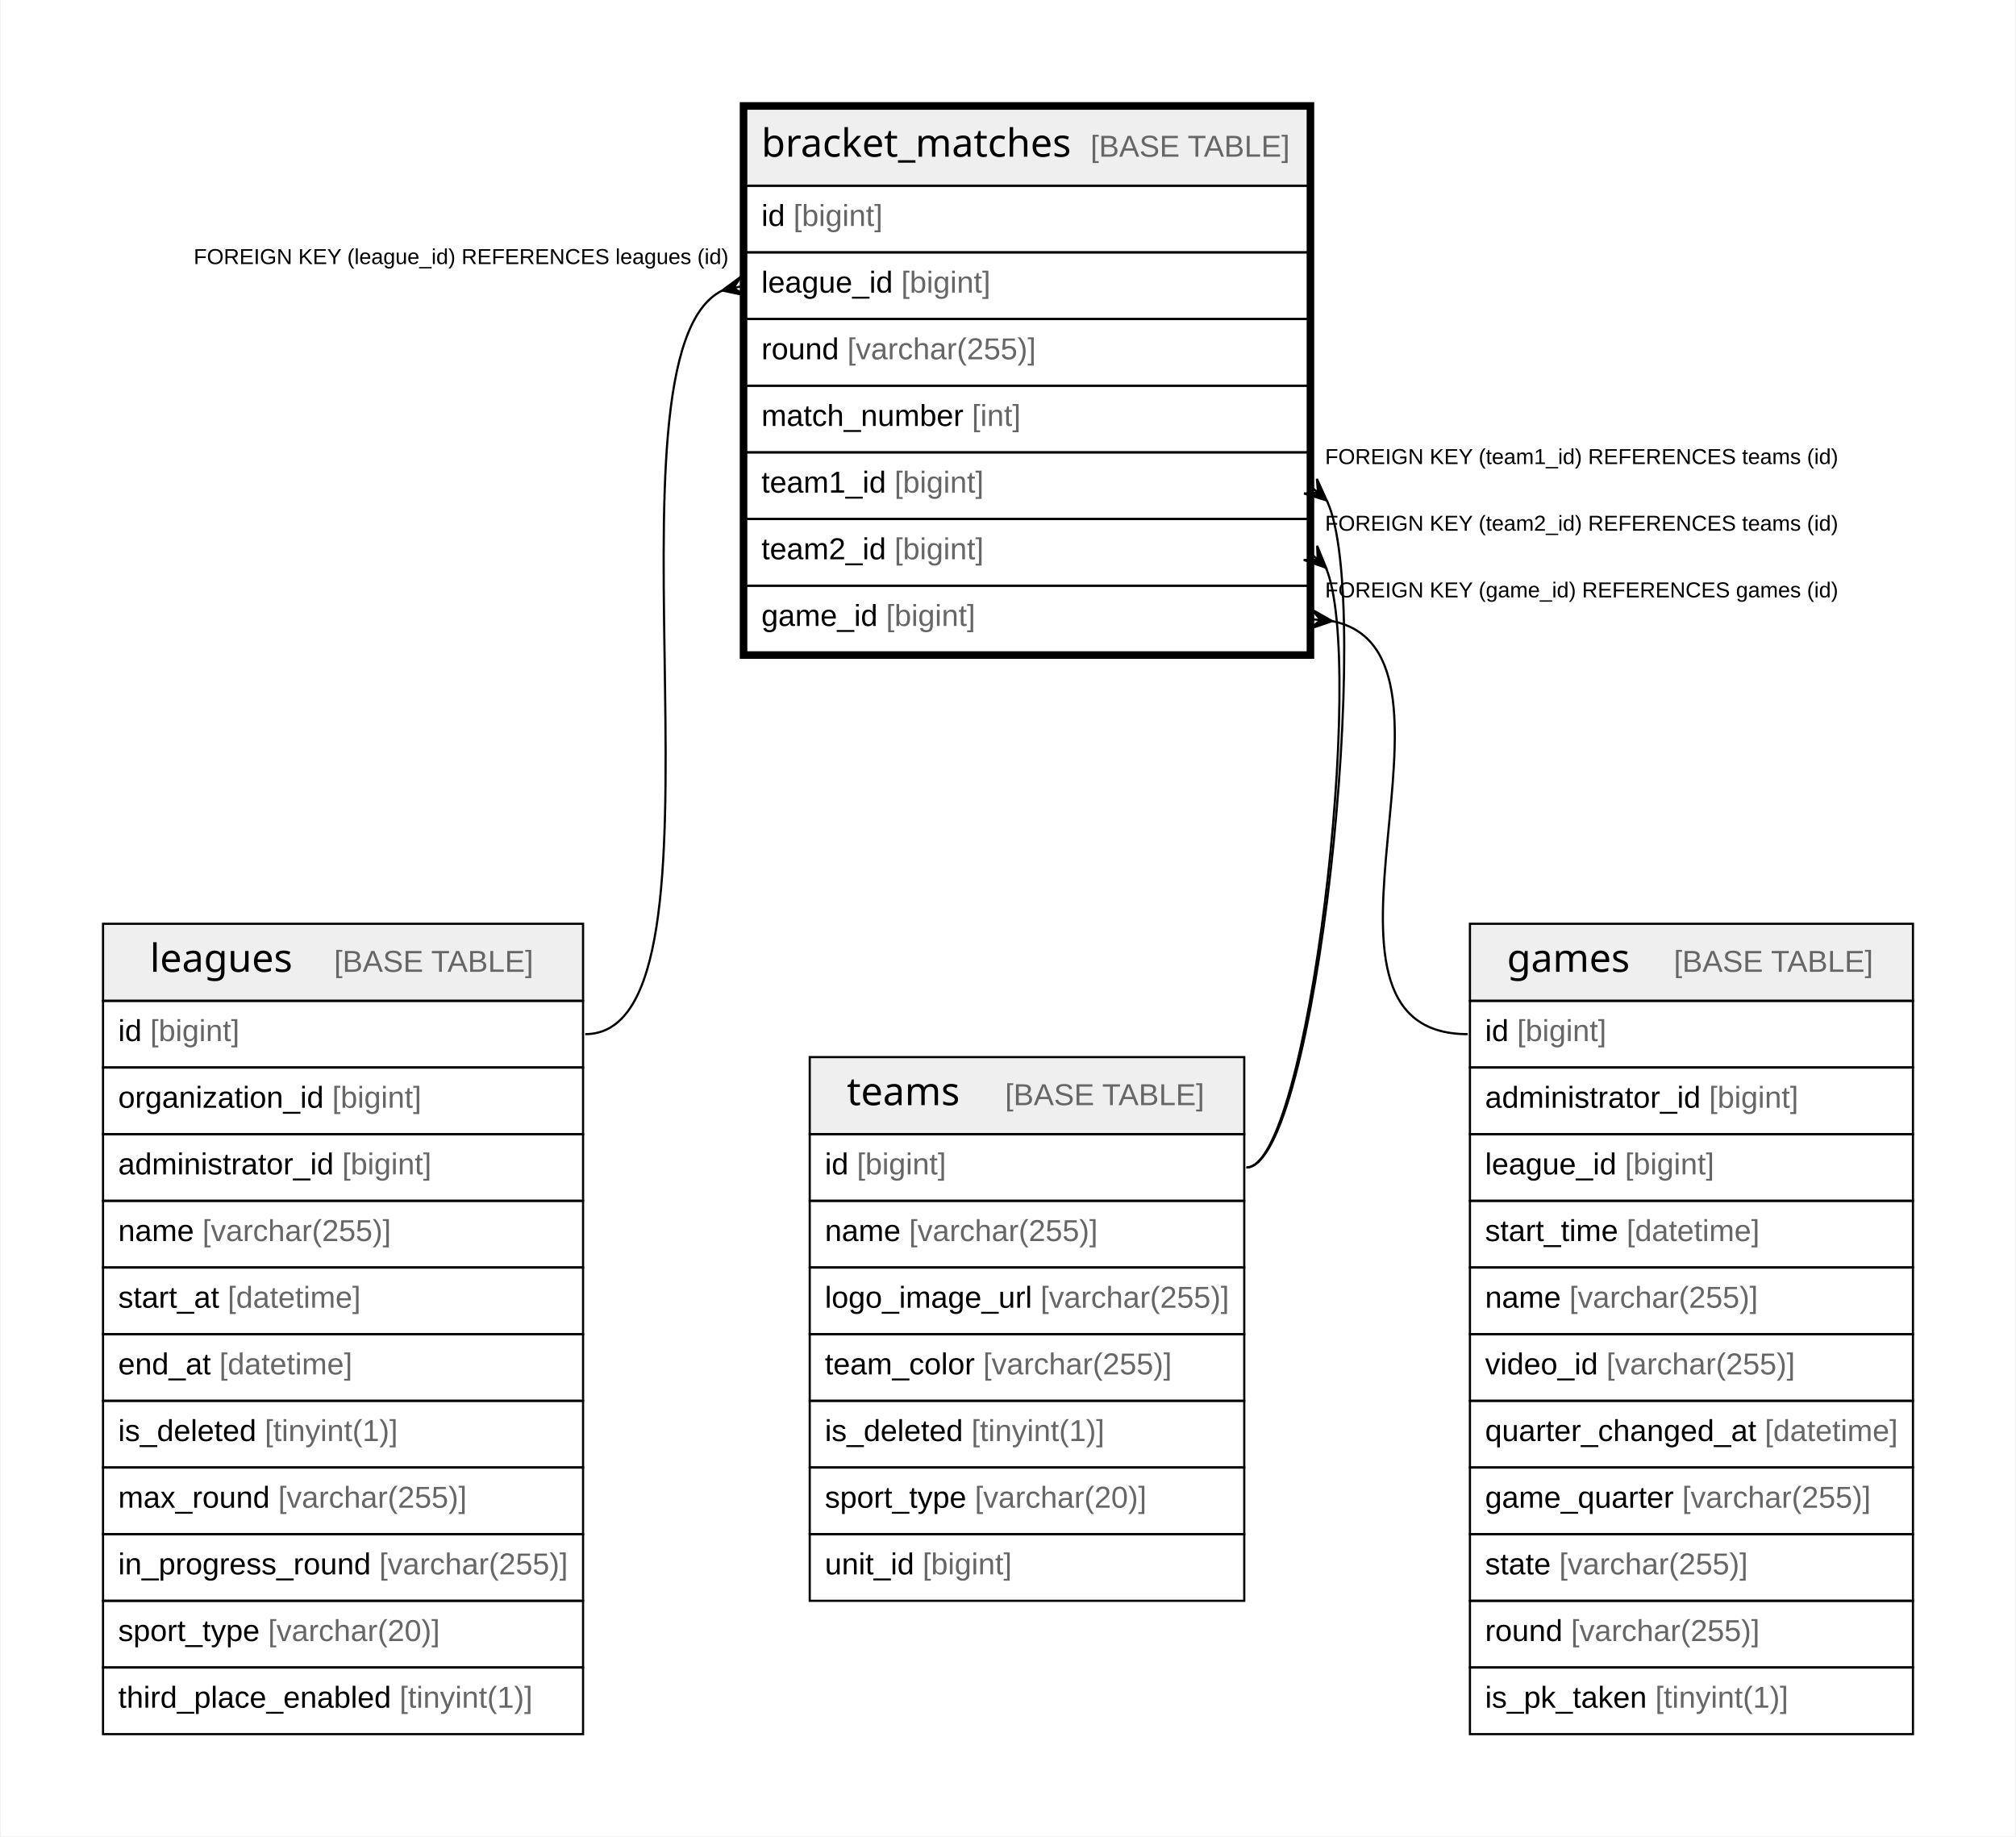
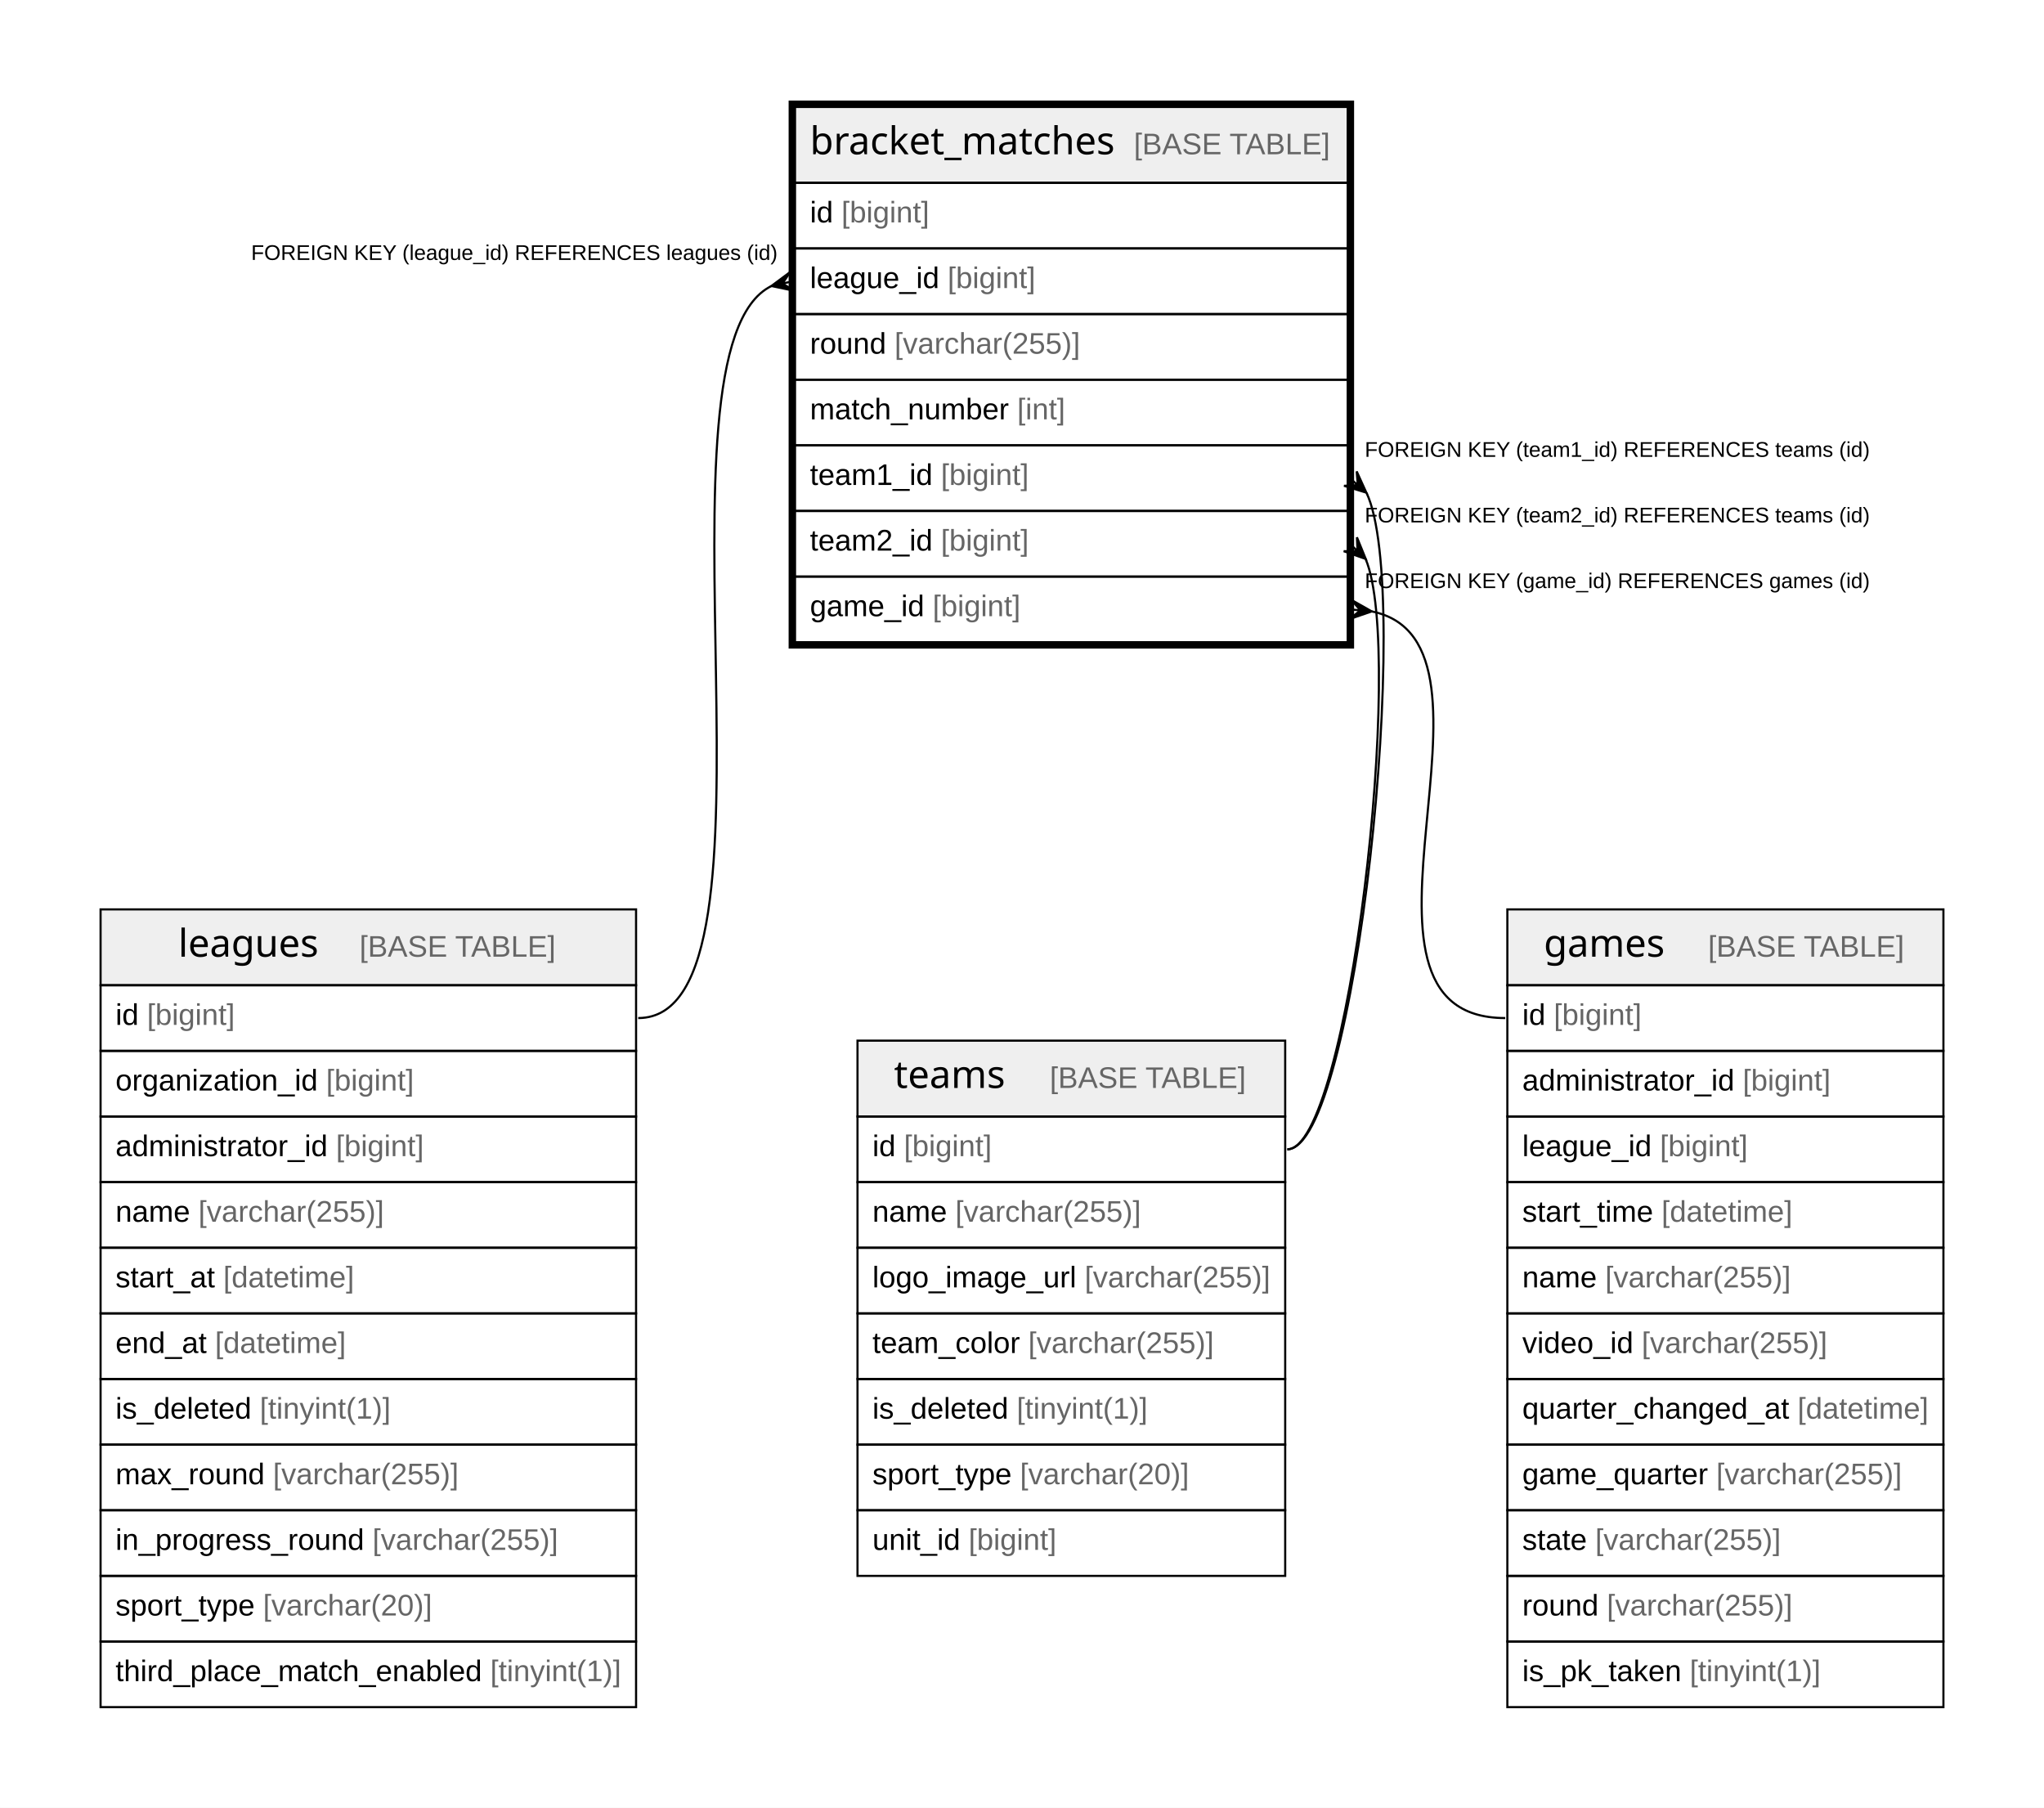
- <svg xmlns="http://www.w3.org/2000/svg" width="931pt" height="848pt" viewBox="0.00 0.00 930.63 848.40">
+ <svg xmlns="http://www.w3.org/2000/svg" width="959pt" height="848pt" viewBox="0.00 0.00 959.43 848.40">
  <g id="graph0" class="graph" transform="scale(1 1) rotate(0) translate(4 844.4)">
-     <polygon fill="white" stroke="none" points="-4,4 -4,-844.4 926.63,-844.4 926.63,4 -4,4" />
+     <polygon fill="white" stroke="none" points="-4,4 -4,-844.4 955.43,-844.4 955.43,4 -4,4" />
    <g id="node1" class="node">
-       <polygon fill="#efefef" stroke="none" points="340.38,-758.6 340.38,-794.2 599.8,-794.2 599.8,-758.6 340.38,-758.6" />
-       <polygon fill="none" stroke="black" points="340.38,-758.6 340.38,-794.2 599.8,-794.2 599.8,-758.6 340.38,-758.6" />
-       <text text-anchor="start" x="347.38" y="-772" font-family="Arial Bold" font-size="18.00">bracket_matches</text>
-       <text text-anchor="start" x="468.31" y="-772" font-family="Arial" font-size="14.00">    </text>
-       <text text-anchor="start" x="499.43" y="-772" font-family="Arial" font-size="14.00" fill="#666666">[BASE TABLE]</text>
-       <polygon fill="none" stroke="black" points="340.38,-727.8 340.38,-758.6 599.8,-758.6 599.8,-727.8 340.38,-727.8" />
-       <text text-anchor="start" x="347.38" y="-740" font-family="Arial" font-size="14.00">id </text>
-       <text text-anchor="start" x="362.16" y="-740" font-family="Arial" font-size="14.00" fill="#666666">[bigint]</text>
-       <polygon fill="none" stroke="black" points="340.38,-697 340.38,-727.8 599.8,-727.8 599.8,-697 340.38,-697" />
-       <text text-anchor="start" x="347.38" y="-709.2" font-family="Arial" font-size="14.00">league_id </text>
-       <text text-anchor="start" x="411.99" y="-709.2" font-family="Arial" font-size="14.00" fill="#666666">[bigint]</text>
-       <polygon fill="none" stroke="black" points="340.38,-666.2 340.38,-697 599.8,-697 599.8,-666.2 340.38,-666.2" />
-       <text text-anchor="start" x="347.38" y="-678.4" font-family="Arial" font-size="14.00">round </text>
-       <text text-anchor="start" x="387.07" y="-678.4" font-family="Arial" font-size="14.00" fill="#666666">[varchar(255)]</text>
-       <polygon fill="none" stroke="black" points="340.38,-635.4 340.38,-666.2 599.8,-666.2 599.8,-635.4 340.38,-635.4" />
-       <text text-anchor="start" x="347.38" y="-647.6" font-family="Arial" font-size="14.00">match_number </text>
-       <text text-anchor="start" x="444.64" y="-647.6" font-family="Arial" font-size="14.00" fill="#666666">[int]</text>
-       <polygon fill="none" stroke="black" points="340.38,-604.6 340.38,-635.4 599.8,-635.4 599.8,-604.6 340.38,-604.6" />
-       <text text-anchor="start" x="347.38" y="-616.8" font-family="Arial" font-size="14.00">team1_id </text>
-       <text text-anchor="start" x="408.86" y="-616.8" font-family="Arial" font-size="14.00" fill="#666666">[bigint]</text>
-       <polygon fill="none" stroke="black" points="340.38,-573.8 340.38,-604.6 599.8,-604.6 599.8,-573.8 340.38,-573.8" />
-       <text text-anchor="start" x="347.38" y="-586" font-family="Arial" font-size="14.00">team2_id </text>
-       <text text-anchor="start" x="408.86" y="-586" font-family="Arial" font-size="14.00" fill="#666666">[bigint]</text>
-       <polygon fill="none" stroke="black" points="340.38,-543 340.38,-573.8 599.8,-573.8 599.8,-543 340.38,-543" />
-       <text text-anchor="start" x="347.38" y="-555.2" font-family="Arial" font-size="14.00">game_id </text>
-       <text text-anchor="start" x="404.97" y="-555.2" font-family="Arial" font-size="14.00" fill="#666666">[bigint]</text>
-       <polygon fill="none" stroke="black" stroke-width="3" points="338.88,-541.5 338.88,-795.7 601.3,-795.7 601.3,-541.5 338.88,-541.5" />
+       <polygon fill="#efefef" stroke="none" points="369.17,-758.6 369.17,-794.2 628.6,-794.2 628.6,-758.6 369.17,-758.6" />
+       <polygon fill="none" stroke="black" points="369.17,-758.6 369.17,-794.2 628.6,-794.2 628.6,-758.6 369.17,-758.6" />
+       <text text-anchor="start" x="376.17" y="-772" font-family="Arial Bold" font-size="18.00">bracket_matches</text>
+       <text text-anchor="start" x="497.11" y="-772" font-family="Arial" font-size="14.00">    </text>
+       <text text-anchor="start" x="528.22" y="-772" font-family="Arial" font-size="14.00" fill="#666666">[BASE TABLE]</text>
+       <polygon fill="none" stroke="black" points="369.17,-727.8 369.17,-758.6 628.6,-758.6 628.6,-727.8 369.17,-727.8" />
+       <text text-anchor="start" x="376.17" y="-740" font-family="Arial" font-size="14.00">id </text>
+       <text text-anchor="start" x="390.95" y="-740" font-family="Arial" font-size="14.00" fill="#666666">[bigint]</text>
+       <polygon fill="none" stroke="black" points="369.17,-697 369.17,-727.8 628.6,-727.8 628.6,-697 369.17,-697" />
+       <text text-anchor="start" x="376.17" y="-709.2" font-family="Arial" font-size="14.00">league_id </text>
+       <text text-anchor="start" x="440.78" y="-709.2" font-family="Arial" font-size="14.00" fill="#666666">[bigint]</text>
+       <polygon fill="none" stroke="black" points="369.17,-666.2 369.17,-697 628.6,-697 628.6,-666.2 369.17,-666.2" />
+       <text text-anchor="start" x="376.17" y="-678.4" font-family="Arial" font-size="14.00">round </text>
+       <text text-anchor="start" x="415.87" y="-678.4" font-family="Arial" font-size="14.00" fill="#666666">[varchar(255)]</text>
+       <polygon fill="none" stroke="black" points="369.17,-635.4 369.17,-666.2 628.6,-666.2 628.6,-635.4 369.17,-635.4" />
+       <text text-anchor="start" x="376.17" y="-647.6" font-family="Arial" font-size="14.00">match_number </text>
+       <text text-anchor="start" x="473.44" y="-647.6" font-family="Arial" font-size="14.00" fill="#666666">[int]</text>
+       <polygon fill="none" stroke="black" points="369.17,-604.6 369.17,-635.4 628.6,-635.4 628.6,-604.6 369.17,-604.6" />
+       <text text-anchor="start" x="376.17" y="-616.8" font-family="Arial" font-size="14.00">team1_id </text>
+       <text text-anchor="start" x="437.65" y="-616.8" font-family="Arial" font-size="14.00" fill="#666666">[bigint]</text>
+       <polygon fill="none" stroke="black" points="369.17,-573.8 369.17,-604.6 628.6,-604.6 628.6,-573.8 369.17,-573.8" />
+       <text text-anchor="start" x="376.17" y="-586" font-family="Arial" font-size="14.00">team2_id </text>
+       <text text-anchor="start" x="437.65" y="-586" font-family="Arial" font-size="14.00" fill="#666666">[bigint]</text>
+       <polygon fill="none" stroke="black" points="369.17,-543 369.17,-573.8 628.6,-573.8 628.6,-543 369.17,-543" />
+       <text text-anchor="start" x="376.17" y="-555.2" font-family="Arial" font-size="14.00">game_id </text>
+       <text text-anchor="start" x="433.76" y="-555.2" font-family="Arial" font-size="14.00" fill="#666666">[bigint]</text>
+       <polygon fill="none" stroke="black" stroke-width="3" points="367.67,-541.5 367.67,-795.7 630.1,-795.7 630.1,-541.5 367.67,-541.5" />
    </g>
    <g id="node2" class="node">
-       <polygon fill="#efefef" stroke="none" points="43.2,-382 43.2,-417.6 264.98,-417.6 264.98,-382 43.2,-382" />
-       <polygon fill="none" stroke="black" points="43.2,-382 43.2,-417.6 264.98,-417.6 264.98,-382 43.2,-382" />
-       <text text-anchor="start" x="64.86" y="-395.4" font-family="Arial Bold" font-size="18.00">leagues</text>
-       <text text-anchor="start" x="118.83" y="-395.4" font-family="Arial" font-size="14.00">    </text>
-       <text text-anchor="start" x="149.95" y="-395.4" font-family="Arial" font-size="14.00" fill="#666666">[BASE TABLE]</text>
-       <polygon fill="none" stroke="black" points="43.2,-351.2 43.2,-382 264.98,-382 264.98,-351.2 43.2,-351.2" />
+       <polygon fill="#efefef" stroke="none" points="43.2,-382 43.2,-417.6 294.56,-417.6 294.56,-382 43.2,-382" />
+       <polygon fill="none" stroke="black" points="43.2,-382 43.2,-417.6 294.56,-417.6 294.56,-382 43.2,-382" />
+       <text text-anchor="start" x="79.65" y="-395.4" font-family="Arial Bold" font-size="18.00">leagues</text>
+       <text text-anchor="start" x="133.62" y="-395.4" font-family="Arial" font-size="14.00">    </text>
+       <text text-anchor="start" x="164.74" y="-395.4" font-family="Arial" font-size="14.00" fill="#666666">[BASE TABLE]</text>
+       <polygon fill="none" stroke="black" points="43.2,-351.2 43.2,-382 294.56,-382 294.56,-351.2 43.2,-351.2" />
      <text text-anchor="start" x="50.2" y="-363.4" font-family="Arial" font-size="14.00">id </text>
      <text text-anchor="start" x="64.99" y="-363.4" font-family="Arial" font-size="14.00" fill="#666666">[bigint]</text>
-       <polygon fill="none" stroke="black" points="43.2,-320.4 43.2,-351.2 264.98,-351.2 264.98,-320.4 43.2,-320.4" />
+       <polygon fill="none" stroke="black" points="43.2,-320.4 43.2,-351.2 294.56,-351.2 294.56,-320.4 43.2,-320.4" />
      <text text-anchor="start" x="50.2" y="-332.6" font-family="Arial" font-size="14.00">organization_id </text>
      <text text-anchor="start" x="149.05" y="-332.6" font-family="Arial" font-size="14.00" fill="#666666">[bigint]</text>
-       <polygon fill="none" stroke="black" points="43.2,-289.6 43.2,-320.4 264.98,-320.4 264.98,-289.6 43.2,-289.6" />
+       <polygon fill="none" stroke="black" points="43.2,-289.6 43.2,-320.4 294.56,-320.4 294.56,-289.6 43.2,-289.6" />
      <text text-anchor="start" x="50.2" y="-301.8" font-family="Arial" font-size="14.00">administrator_id </text>
      <text text-anchor="start" x="153.69" y="-301.8" font-family="Arial" font-size="14.00" fill="#666666">[bigint]</text>
-       <polygon fill="none" stroke="black" points="43.2,-258.8 43.2,-289.6 264.98,-289.6 264.98,-258.8 43.2,-258.8" />
+       <polygon fill="none" stroke="black" points="43.2,-258.8 43.2,-289.6 294.56,-289.6 294.56,-258.8 43.2,-258.8" />
      <text text-anchor="start" x="50.2" y="-271" font-family="Arial" font-size="14.00">name </text>
      <text text-anchor="start" x="89.11" y="-271" font-family="Arial" font-size="14.00" fill="#666666">[varchar(255)]</text>
-       <polygon fill="none" stroke="black" points="43.2,-228 43.2,-258.8 264.98,-258.8 264.98,-228 43.2,-228" />
+       <polygon fill="none" stroke="black" points="43.2,-228 43.2,-258.8 294.56,-258.8 294.56,-228 43.2,-228" />
      <text text-anchor="start" x="50.2" y="-240.2" font-family="Arial" font-size="14.00">start_at </text>
      <text text-anchor="start" x="100.78" y="-240.2" font-family="Arial" font-size="14.00" fill="#666666">[datetime]</text>
-       <polygon fill="none" stroke="black" points="43.2,-197.2 43.2,-228 264.98,-228 264.98,-197.2 43.2,-197.2" />
+       <polygon fill="none" stroke="black" points="43.2,-197.2 43.2,-228 294.56,-228 294.56,-197.2 43.2,-197.2" />
      <text text-anchor="start" x="50.2" y="-209.4" font-family="Arial" font-size="14.00">end_at </text>
      <text text-anchor="start" x="96.91" y="-209.4" font-family="Arial" font-size="14.00" fill="#666666">[datetime]</text>
-       <polygon fill="none" stroke="black" points="43.2,-166.4 43.2,-197.2 264.98,-197.2 264.98,-166.4 43.2,-166.4" />
+       <polygon fill="none" stroke="black" points="43.2,-166.4 43.2,-197.2 294.56,-197.2 294.56,-166.4 43.2,-166.4" />
      <text text-anchor="start" x="50.2" y="-178.6" font-family="Arial" font-size="14.00">is_deleted </text>
      <text text-anchor="start" x="117.92" y="-178.6" font-family="Arial" font-size="14.00" fill="#666666">[tinyint(1)]</text>
-       <polygon fill="none" stroke="black" points="43.2,-135.6 43.2,-166.4 264.98,-166.4 264.98,-135.6 43.2,-135.6" />
+       <polygon fill="none" stroke="black" points="43.2,-135.6 43.2,-166.4 294.56,-166.4 294.56,-135.6 43.2,-135.6" />
      <text text-anchor="start" x="50.2" y="-147.8" font-family="Arial" font-size="14.00">max_round </text>
      <text text-anchor="start" x="124.13" y="-147.8" font-family="Arial" font-size="14.00" fill="#666666">[varchar(255)]</text>
-       <polygon fill="none" stroke="black" points="43.2,-104.8 43.2,-135.6 264.98,-135.6 264.98,-104.8 43.2,-104.8" />
+       <polygon fill="none" stroke="black" points="43.2,-104.8 43.2,-135.6 294.56,-135.6 294.56,-104.8 43.2,-104.8" />
      <text text-anchor="start" x="50.2" y="-117" font-family="Arial" font-size="14.00">in_progress_round </text>
      <text text-anchor="start" x="170.83" y="-117" font-family="Arial" font-size="14.00" fill="#666666">[varchar(255)]</text>
-       <polygon fill="none" stroke="black" points="43.2,-74 43.2,-104.8 264.98,-104.8 264.98,-74 43.2,-74" />
+       <polygon fill="none" stroke="black" points="43.2,-74 43.2,-104.8 294.56,-104.8 294.56,-74 43.2,-74" />
      <text text-anchor="start" x="50.2" y="-86.2" font-family="Arial" font-size="14.00">sport_type </text>
      <text text-anchor="start" x="119.46" y="-86.2" font-family="Arial" font-size="14.00" fill="#666666">[varchar(20)]</text>
-       <polygon fill="none" stroke="black" points="43.2,-43.2 43.2,-74 264.98,-74 264.98,-43.2 43.2,-43.2" />
-       <text text-anchor="start" x="50.2" y="-55.4" font-family="Arial" font-size="14.00">third_place_enabled </text>
-       <text text-anchor="start" x="180.19" y="-55.4" font-family="Arial" font-size="14.00" fill="#666666">[tinyint(1)]</text>
+       <polygon fill="none" stroke="black" points="43.2,-43.2 43.2,-74 294.56,-74 294.56,-43.2 43.2,-43.2" />
+       <text text-anchor="start" x="50.2" y="-55.4" font-family="Arial" font-size="14.00">third_place_match_enabled </text>
+       <text text-anchor="start" x="226.1" y="-55.4" font-family="Arial" font-size="14.00" fill="#666666">[tinyint(1)]</text>
    </g>
    <g id="edge1" class="edge">
-       <path fill="none" stroke="black" d="M329.37,-710.19C268.31,-680.74 340.85,-366.6 265.98,-366.6" />
-       <polygon fill="black" stroke="black" points="329.28,-710.17 338.08,-716.72 334.49,-711.32 338.72,-712.26 338.72,-712.26 338.72,-712.26 334.49,-711.32 340.02,-707.93 329.28,-710.17" />
-       <text text-anchor="start" x="85.07" y="-722.4" font-family="Arial" font-size="10.00">FOREIGN KEY (league_id) REFERENCES leagues (id)</text>
+       <path fill="none" stroke="black" d="M358.17,-710.19C297.21,-680.74 370.4,-366.6 295.56,-366.6" />
+       <polygon fill="black" stroke="black" points="358.08,-710.17 366.87,-716.72 363.29,-711.32 367.52,-712.26 367.52,-712.26 367.52,-712.26 363.29,-711.32 368.81,-707.93 358.08,-710.17" />
+       <text text-anchor="start" x="113.86" y="-722.4" font-family="Arial" font-size="10.00">FOREIGN KEY (league_id) REFERENCES leagues (id)</text>
    </g>
    <g id="node3" class="node">
-       <polygon fill="#efefef" stroke="none" points="369.71,-320.4 369.71,-356 570.47,-356 570.47,-320.4 369.71,-320.4" />
-       <polygon fill="none" stroke="black" points="369.71,-320.4 369.71,-356 570.47,-356 570.47,-320.4 369.71,-320.4" />
-       <text text-anchor="start" x="386.85" y="-333.8" font-family="Arial Bold" font-size="18.00">teams</text>
-       <text text-anchor="start" x="428.84" y="-333.8" font-family="Arial" font-size="14.00">    </text>
-       <text text-anchor="start" x="459.95" y="-333.8" font-family="Arial" font-size="14.00" fill="#666666">[BASE TABLE]</text>
-       <polygon fill="none" stroke="black" points="369.71,-289.6 369.71,-320.4 570.47,-320.4 570.47,-289.6 369.71,-289.6" />
-       <text text-anchor="start" x="376.71" y="-301.8" font-family="Arial" font-size="14.00">id </text>
-       <text text-anchor="start" x="391.49" y="-301.8" font-family="Arial" font-size="14.00" fill="#666666">[bigint]</text>
-       <polygon fill="none" stroke="black" points="369.71,-258.8 369.71,-289.6 570.47,-289.6 570.47,-258.8 369.71,-258.8" />
-       <text text-anchor="start" x="376.71" y="-271" font-family="Arial" font-size="14.00">name </text>
-       <text text-anchor="start" x="415.62" y="-271" font-family="Arial" font-size="14.00" fill="#666666">[varchar(255)]</text>
-       <polygon fill="none" stroke="black" points="369.71,-228 369.71,-258.8 570.47,-258.8 570.47,-228 369.71,-228" />
-       <text text-anchor="start" x="376.71" y="-240.2" font-family="Arial" font-size="14.00">logo_image_url </text>
-       <text text-anchor="start" x="476.33" y="-240.2" font-family="Arial" font-size="14.00" fill="#666666">[varchar(255)]</text>
-       <polygon fill="none" stroke="black" points="369.71,-197.2 369.71,-228 570.47,-228 570.47,-197.2 369.71,-197.2" />
-       <text text-anchor="start" x="376.71" y="-209.4" font-family="Arial" font-size="14.00">team_color </text>
-       <text text-anchor="start" x="449.85" y="-209.4" font-family="Arial" font-size="14.00" fill="#666666">[varchar(255)]</text>
-       <polygon fill="none" stroke="black" points="369.71,-166.4 369.71,-197.2 570.47,-197.2 570.47,-166.4 369.71,-166.4" />
-       <text text-anchor="start" x="376.71" y="-178.6" font-family="Arial" font-size="14.00">is_deleted </text>
-       <text text-anchor="start" x="444.42" y="-178.6" font-family="Arial" font-size="14.00" fill="#666666">[tinyint(1)]</text>
-       <polygon fill="none" stroke="black" points="369.71,-135.6 369.71,-166.4 570.47,-166.4 570.47,-135.6 369.71,-135.6" />
-       <text text-anchor="start" x="376.71" y="-147.8" font-family="Arial" font-size="14.00">sport_type </text>
-       <text text-anchor="start" x="445.97" y="-147.8" font-family="Arial" font-size="14.00" fill="#666666">[varchar(20)]</text>
-       <polygon fill="none" stroke="black" points="369.71,-104.8 369.71,-135.6 570.47,-135.6 570.47,-104.8 369.71,-104.8" />
-       <text text-anchor="start" x="376.71" y="-117" font-family="Arial" font-size="14.00">unit_id </text>
-       <text text-anchor="start" x="421.85" y="-117" font-family="Arial" font-size="14.00" fill="#666666">[bigint]</text>
+       <polygon fill="#efefef" stroke="none" points="398.5,-320.4 398.5,-356 599.26,-356 599.26,-320.4 398.5,-320.4" />
+       <polygon fill="none" stroke="black" points="398.5,-320.4 398.5,-356 599.26,-356 599.26,-320.4 398.5,-320.4" />
+       <text text-anchor="start" x="415.64" y="-333.8" font-family="Arial Bold" font-size="18.00">teams</text>
+       <text text-anchor="start" x="457.63" y="-333.8" font-family="Arial" font-size="14.00">    </text>
+       <text text-anchor="start" x="488.75" y="-333.8" font-family="Arial" font-size="14.00" fill="#666666">[BASE TABLE]</text>
+       <polygon fill="none" stroke="black" points="398.5,-289.6 398.5,-320.4 599.26,-320.4 599.26,-289.6 398.5,-289.6" />
+       <text text-anchor="start" x="405.5" y="-301.8" font-family="Arial" font-size="14.00">id </text>
+       <text text-anchor="start" x="420.29" y="-301.8" font-family="Arial" font-size="14.00" fill="#666666">[bigint]</text>
+       <polygon fill="none" stroke="black" points="398.5,-258.8 398.5,-289.6 599.26,-289.6 599.26,-258.8 398.5,-258.8" />
+       <text text-anchor="start" x="405.5" y="-271" font-family="Arial" font-size="14.00">name </text>
+       <text text-anchor="start" x="444.41" y="-271" font-family="Arial" font-size="14.00" fill="#666666">[varchar(255)]</text>
+       <polygon fill="none" stroke="black" points="398.5,-228 398.5,-258.8 599.26,-258.8 599.26,-228 398.5,-228" />
+       <text text-anchor="start" x="405.5" y="-240.2" font-family="Arial" font-size="14.00">logo_image_url </text>
+       <text text-anchor="start" x="505.12" y="-240.2" font-family="Arial" font-size="14.00" fill="#666666">[varchar(255)]</text>
+       <polygon fill="none" stroke="black" points="398.5,-197.2 398.5,-228 599.26,-228 599.26,-197.2 398.5,-197.2" />
+       <text text-anchor="start" x="405.5" y="-209.4" font-family="Arial" font-size="14.00">team_color </text>
+       <text text-anchor="start" x="478.64" y="-209.4" font-family="Arial" font-size="14.00" fill="#666666">[varchar(255)]</text>
+       <polygon fill="none" stroke="black" points="398.5,-166.4 398.5,-197.2 599.26,-197.2 599.26,-166.4 398.5,-166.4" />
+       <text text-anchor="start" x="405.5" y="-178.6" font-family="Arial" font-size="14.00">is_deleted </text>
+       <text text-anchor="start" x="473.22" y="-178.6" font-family="Arial" font-size="14.00" fill="#666666">[tinyint(1)]</text>
+       <polygon fill="none" stroke="black" points="398.5,-135.6 398.5,-166.4 599.26,-166.4 599.26,-135.6 398.5,-135.6" />
+       <text text-anchor="start" x="405.5" y="-147.8" font-family="Arial" font-size="14.00">sport_type </text>
+       <text text-anchor="start" x="474.76" y="-147.8" font-family="Arial" font-size="14.00" fill="#666666">[varchar(20)]</text>
+       <polygon fill="none" stroke="black" points="398.5,-104.8 398.5,-135.6 599.26,-135.6 599.26,-104.8 398.5,-104.8" />
+       <text text-anchor="start" x="405.5" y="-117" font-family="Arial" font-size="14.00">unit_id </text>
+       <text text-anchor="start" x="450.64" y="-117" font-family="Arial" font-size="14.00" fill="#666666">[bigint]</text>
    </g>
    <g id="edge2" class="edge">
-       <path fill="none" stroke="black" d="M608.62,-613.13C630.75,-567.06 603.53,-305 571.47,-305" />
-       <polygon fill="black" stroke="black" points="608.56,-613.18 598.08,-616.4 604.56,-616.7 601.3,-619.56 601.3,-619.56 601.3,-619.56 604.56,-616.7 604.03,-623.16 608.56,-613.18" />
-       <text text-anchor="start" x="607.8" y="-630" font-family="Arial" font-size="10.00">FOREIGN KEY (team1_id) REFERENCES teams (id)</text>
+       <path fill="none" stroke="black" d="M637.41,-613.13C659.55,-567.06 632.33,-305 600.26,-305" />
+       <polygon fill="black" stroke="black" points="637.36,-613.18 626.87,-616.4 633.35,-616.7 630.1,-619.56 630.1,-619.56 630.1,-619.56 633.35,-616.7 632.82,-623.16 637.36,-613.18" />
+       <text text-anchor="start" x="636.6" y="-630" font-family="Arial" font-size="10.00">FOREIGN KEY (team1_id) REFERENCES teams (id)</text>
    </g>
    <g id="edge3" class="edge">
-       <path fill="none" stroke="black" d="M608.17,-582.17C627.03,-538.41 600.24,-305 571.47,-305" />
-       <polygon fill="black" stroke="black" points="608.28,-582.07 597.94,-585.71 604.42,-585.75 601.29,-588.74 601.29,-588.74 601.29,-588.74 604.42,-585.75 604.15,-592.23 608.28,-582.07" />
-       <text text-anchor="start" x="607.8" y="-599.2" font-family="Arial" font-size="10.00">FOREIGN KEY (team2_id) REFERENCES teams (id)</text>
+       <path fill="none" stroke="black" d="M636.96,-582.17C655.82,-538.41 629.03,-305 600.26,-305" />
+       <polygon fill="black" stroke="black" points="637.07,-582.07 626.73,-585.71 633.21,-585.75 630.08,-588.74 630.08,-588.74 630.08,-588.74 633.21,-585.75 632.94,-592.23 637.07,-582.07" />
+       <text text-anchor="start" x="636.6" y="-599.2" font-family="Arial" font-size="10.00">FOREIGN KEY (team2_id) REFERENCES teams (id)</text>
    </g>
    <g id="node4" class="node">
-       <polygon fill="#efefef" stroke="none" points="674.74,-382 674.74,-417.6 879.43,-417.6 879.43,-382 674.74,-382" />
-       <polygon fill="none" stroke="black" points="674.74,-382 674.74,-417.6 879.43,-417.6 879.43,-382 674.74,-382" />
-       <text text-anchor="start" x="691.85" y="-395.4" font-family="Arial Bold" font-size="18.00">games</text>
-       <text text-anchor="start" x="737.84" y="-395.4" font-family="Arial" font-size="14.00">    </text>
-       <text text-anchor="start" x="768.95" y="-395.4" font-family="Arial" font-size="14.00" fill="#666666">[BASE TABLE]</text>
-       <polygon fill="none" stroke="black" points="674.74,-351.2 674.74,-382 879.43,-382 879.43,-351.2 674.74,-351.2" />
-       <text text-anchor="start" x="681.74" y="-363.4" font-family="Arial" font-size="14.00">id </text>
-       <text text-anchor="start" x="696.53" y="-363.4" font-family="Arial" font-size="14.00" fill="#666666">[bigint]</text>
-       <polygon fill="none" stroke="black" points="674.74,-320.4 674.74,-351.2 879.43,-351.2 879.43,-320.4 674.74,-320.4" />
-       <text text-anchor="start" x="681.74" y="-332.6" font-family="Arial" font-size="14.00">administrator_id </text>
-       <text text-anchor="start" x="785.23" y="-332.6" font-family="Arial" font-size="14.00" fill="#666666">[bigint]</text>
-       <polygon fill="none" stroke="black" points="674.74,-289.6 674.74,-320.4 879.43,-320.4 879.43,-289.6 674.74,-289.6" />
-       <text text-anchor="start" x="681.74" y="-301.8" font-family="Arial" font-size="14.00">league_id </text>
-       <text text-anchor="start" x="746.36" y="-301.8" font-family="Arial" font-size="14.00" fill="#666666">[bigint]</text>
-       <polygon fill="none" stroke="black" points="674.74,-258.8 674.74,-289.6 879.43,-289.6 879.43,-258.8 674.74,-258.8" />
-       <text text-anchor="start" x="681.74" y="-271" font-family="Arial" font-size="14.00">start_time </text>
-       <text text-anchor="start" x="747.1" y="-271" font-family="Arial" font-size="14.00" fill="#666666">[datetime]</text>
-       <polygon fill="none" stroke="black" points="674.74,-228 674.74,-258.8 879.43,-258.8 879.43,-228 674.74,-228" />
-       <text text-anchor="start" x="681.74" y="-240.2" font-family="Arial" font-size="14.00">name </text>
-       <text text-anchor="start" x="720.66" y="-240.2" font-family="Arial" font-size="14.00" fill="#666666">[varchar(255)]</text>
-       <polygon fill="none" stroke="black" points="674.74,-197.2 674.74,-228 879.43,-228 879.43,-197.2 674.74,-197.2" />
-       <text text-anchor="start" x="681.74" y="-209.4" font-family="Arial" font-size="14.00">video_id </text>
-       <text text-anchor="start" x="737.79" y="-209.4" font-family="Arial" font-size="14.00" fill="#666666">[varchar(255)]</text>
-       <polygon fill="none" stroke="black" points="674.74,-166.4 674.74,-197.2 879.43,-197.2 879.43,-166.4 674.74,-166.4" />
-       <text text-anchor="start" x="681.74" y="-178.6" font-family="Arial" font-size="14.00">quarter_changed_at </text>
-       <text text-anchor="start" x="810.96" y="-178.6" font-family="Arial" font-size="14.00" fill="#666666">[datetime]</text>
-       <polygon fill="none" stroke="black" points="674.74,-135.6 674.74,-166.4 879.43,-166.4 879.43,-135.6 674.74,-135.6" />
-       <text text-anchor="start" x="681.74" y="-147.8" font-family="Arial" font-size="14.00">game_quarter </text>
-       <text text-anchor="start" x="772.8" y="-147.8" font-family="Arial" font-size="14.00" fill="#666666">[varchar(255)]</text>
-       <polygon fill="none" stroke="black" points="674.74,-104.8 674.74,-135.6 879.43,-135.6 879.43,-104.8 674.74,-104.8" />
-       <text text-anchor="start" x="681.74" y="-117" font-family="Arial" font-size="14.00">state </text>
-       <text text-anchor="start" x="715.99" y="-117" font-family="Arial" font-size="14.00" fill="#666666">[varchar(255)]</text>
-       <polygon fill="none" stroke="black" points="674.74,-74 674.74,-104.8 879.43,-104.8 879.43,-74 674.74,-74" />
-       <text text-anchor="start" x="681.74" y="-86.2" font-family="Arial" font-size="14.00">round </text>
-       <text text-anchor="start" x="721.44" y="-86.2" font-family="Arial" font-size="14.00" fill="#666666">[varchar(255)]</text>
-       <polygon fill="none" stroke="black" points="674.74,-43.2 674.74,-74 879.43,-74 879.43,-43.2 674.74,-43.2" />
-       <text text-anchor="start" x="681.74" y="-55.4" font-family="Arial" font-size="14.00">is_pk_taken </text>
-       <text text-anchor="start" x="760.35" y="-55.4" font-family="Arial" font-size="14.00" fill="#666666">[tinyint(1)]</text>
+       <polygon fill="#efefef" stroke="none" points="703.54,-382 703.54,-417.6 908.23,-417.6 908.23,-382 703.54,-382" />
+       <polygon fill="none" stroke="black" points="703.54,-382 703.54,-417.6 908.23,-417.6 908.23,-382 703.54,-382" />
+       <text text-anchor="start" x="720.65" y="-395.4" font-family="Arial Bold" font-size="18.00">games</text>
+       <text text-anchor="start" x="766.63" y="-395.4" font-family="Arial" font-size="14.00">    </text>
+       <text text-anchor="start" x="797.75" y="-395.4" font-family="Arial" font-size="14.00" fill="#666666">[BASE TABLE]</text>
+       <polygon fill="none" stroke="black" points="703.54,-351.2 703.54,-382 908.23,-382 908.23,-351.2 703.54,-351.2" />
+       <text text-anchor="start" x="710.54" y="-363.4" font-family="Arial" font-size="14.00">id </text>
+       <text text-anchor="start" x="725.32" y="-363.4" font-family="Arial" font-size="14.00" fill="#666666">[bigint]</text>
+       <polygon fill="none" stroke="black" points="703.54,-320.4 703.54,-351.2 908.23,-351.2 908.23,-320.4 703.54,-320.4" />
+       <text text-anchor="start" x="710.54" y="-332.6" font-family="Arial" font-size="14.00">administrator_id </text>
+       <text text-anchor="start" x="814.03" y="-332.6" font-family="Arial" font-size="14.00" fill="#666666">[bigint]</text>
+       <polygon fill="none" stroke="black" points="703.54,-289.6 703.54,-320.4 908.23,-320.4 908.23,-289.6 703.54,-289.6" />
+       <text text-anchor="start" x="710.54" y="-301.8" font-family="Arial" font-size="14.00">league_id </text>
+       <text text-anchor="start" x="775.15" y="-301.8" font-family="Arial" font-size="14.00" fill="#666666">[bigint]</text>
+       <polygon fill="none" stroke="black" points="703.54,-258.8 703.54,-289.6 908.23,-289.6 908.23,-258.8 703.54,-258.8" />
+       <text text-anchor="start" x="710.54" y="-271" font-family="Arial" font-size="14.00">start_time </text>
+       <text text-anchor="start" x="775.89" y="-271" font-family="Arial" font-size="14.00" fill="#666666">[datetime]</text>
+       <polygon fill="none" stroke="black" points="703.54,-228 703.54,-258.8 908.23,-258.8 908.23,-228 703.54,-228" />
+       <text text-anchor="start" x="710.54" y="-240.2" font-family="Arial" font-size="14.00">name </text>
+       <text text-anchor="start" x="749.45" y="-240.2" font-family="Arial" font-size="14.00" fill="#666666">[varchar(255)]</text>
+       <polygon fill="none" stroke="black" points="703.54,-197.2 703.54,-228 908.23,-228 908.23,-197.2 703.54,-197.2" />
+       <text text-anchor="start" x="710.54" y="-209.4" font-family="Arial" font-size="14.00">video_id </text>
+       <text text-anchor="start" x="766.58" y="-209.4" font-family="Arial" font-size="14.00" fill="#666666">[varchar(255)]</text>
+       <polygon fill="none" stroke="black" points="703.54,-166.4 703.54,-197.2 908.23,-197.2 908.23,-166.4 703.54,-166.4" />
+       <text text-anchor="start" x="710.54" y="-178.6" font-family="Arial" font-size="14.00">quarter_changed_at </text>
+       <text text-anchor="start" x="839.75" y="-178.6" font-family="Arial" font-size="14.00" fill="#666666">[datetime]</text>
+       <polygon fill="none" stroke="black" points="703.54,-135.6 703.54,-166.4 908.23,-166.4 908.23,-135.6 703.54,-135.6" />
+       <text text-anchor="start" x="710.54" y="-147.8" font-family="Arial" font-size="14.00">game_quarter </text>
+       <text text-anchor="start" x="801.59" y="-147.8" font-family="Arial" font-size="14.00" fill="#666666">[varchar(255)]</text>
+       <polygon fill="none" stroke="black" points="703.54,-104.8 703.54,-135.6 908.23,-135.6 908.23,-104.8 703.54,-104.8" />
+       <text text-anchor="start" x="710.54" y="-117" font-family="Arial" font-size="14.00">state </text>
+       <text text-anchor="start" x="744.78" y="-117" font-family="Arial" font-size="14.00" fill="#666666">[varchar(255)]</text>
+       <polygon fill="none" stroke="black" points="703.54,-74 703.54,-104.8 908.23,-104.8 908.23,-74 703.54,-74" />
+       <text text-anchor="start" x="710.54" y="-86.2" font-family="Arial" font-size="14.00">round </text>
+       <text text-anchor="start" x="750.23" y="-86.2" font-family="Arial" font-size="14.00" fill="#666666">[varchar(255)]</text>
+       <polygon fill="none" stroke="black" points="703.54,-43.2 703.54,-74 908.23,-74 908.23,-43.2 703.54,-43.2" />
+       <text text-anchor="start" x="710.54" y="-55.4" font-family="Arial" font-size="14.00">is_pk_taken </text>
+       <text text-anchor="start" x="789.14" y="-55.4" font-family="Arial" font-size="14.00" fill="#666666">[tinyint(1)]</text>
    </g>
    <g id="edge4" class="edge">
-       <path fill="none" stroke="black" d="M611.04,-557.46C683.36,-542.99 586.28,-366.6 673.74,-366.6" />
-       <polygon fill="black" stroke="black" points="611.09,-557.45 600.72,-553.89 605.78,-557.94 601.47,-558.34 601.47,-558.34 601.47,-558.34 605.78,-557.94 601.55,-562.85 611.09,-557.45" />
-       <text text-anchor="start" x="607.8" y="-568.4" font-family="Arial" font-size="10.00">FOREIGN KEY (game_id) REFERENCES games (id)</text>
+       <path fill="none" stroke="black" d="M639.83,-557.46C712.15,-542.99 615.08,-366.6 702.54,-366.6" />
+       <polygon fill="black" stroke="black" points="639.89,-557.45 629.52,-553.89 634.57,-557.94 630.26,-558.34 630.26,-558.34 630.26,-558.34 634.57,-557.94 630.34,-562.85 639.89,-557.45" />
+       <text text-anchor="start" x="636.6" y="-568.4" font-family="Arial" font-size="10.00">FOREIGN KEY (game_id) REFERENCES games (id)</text>
    </g>
  </g>
</svg>
